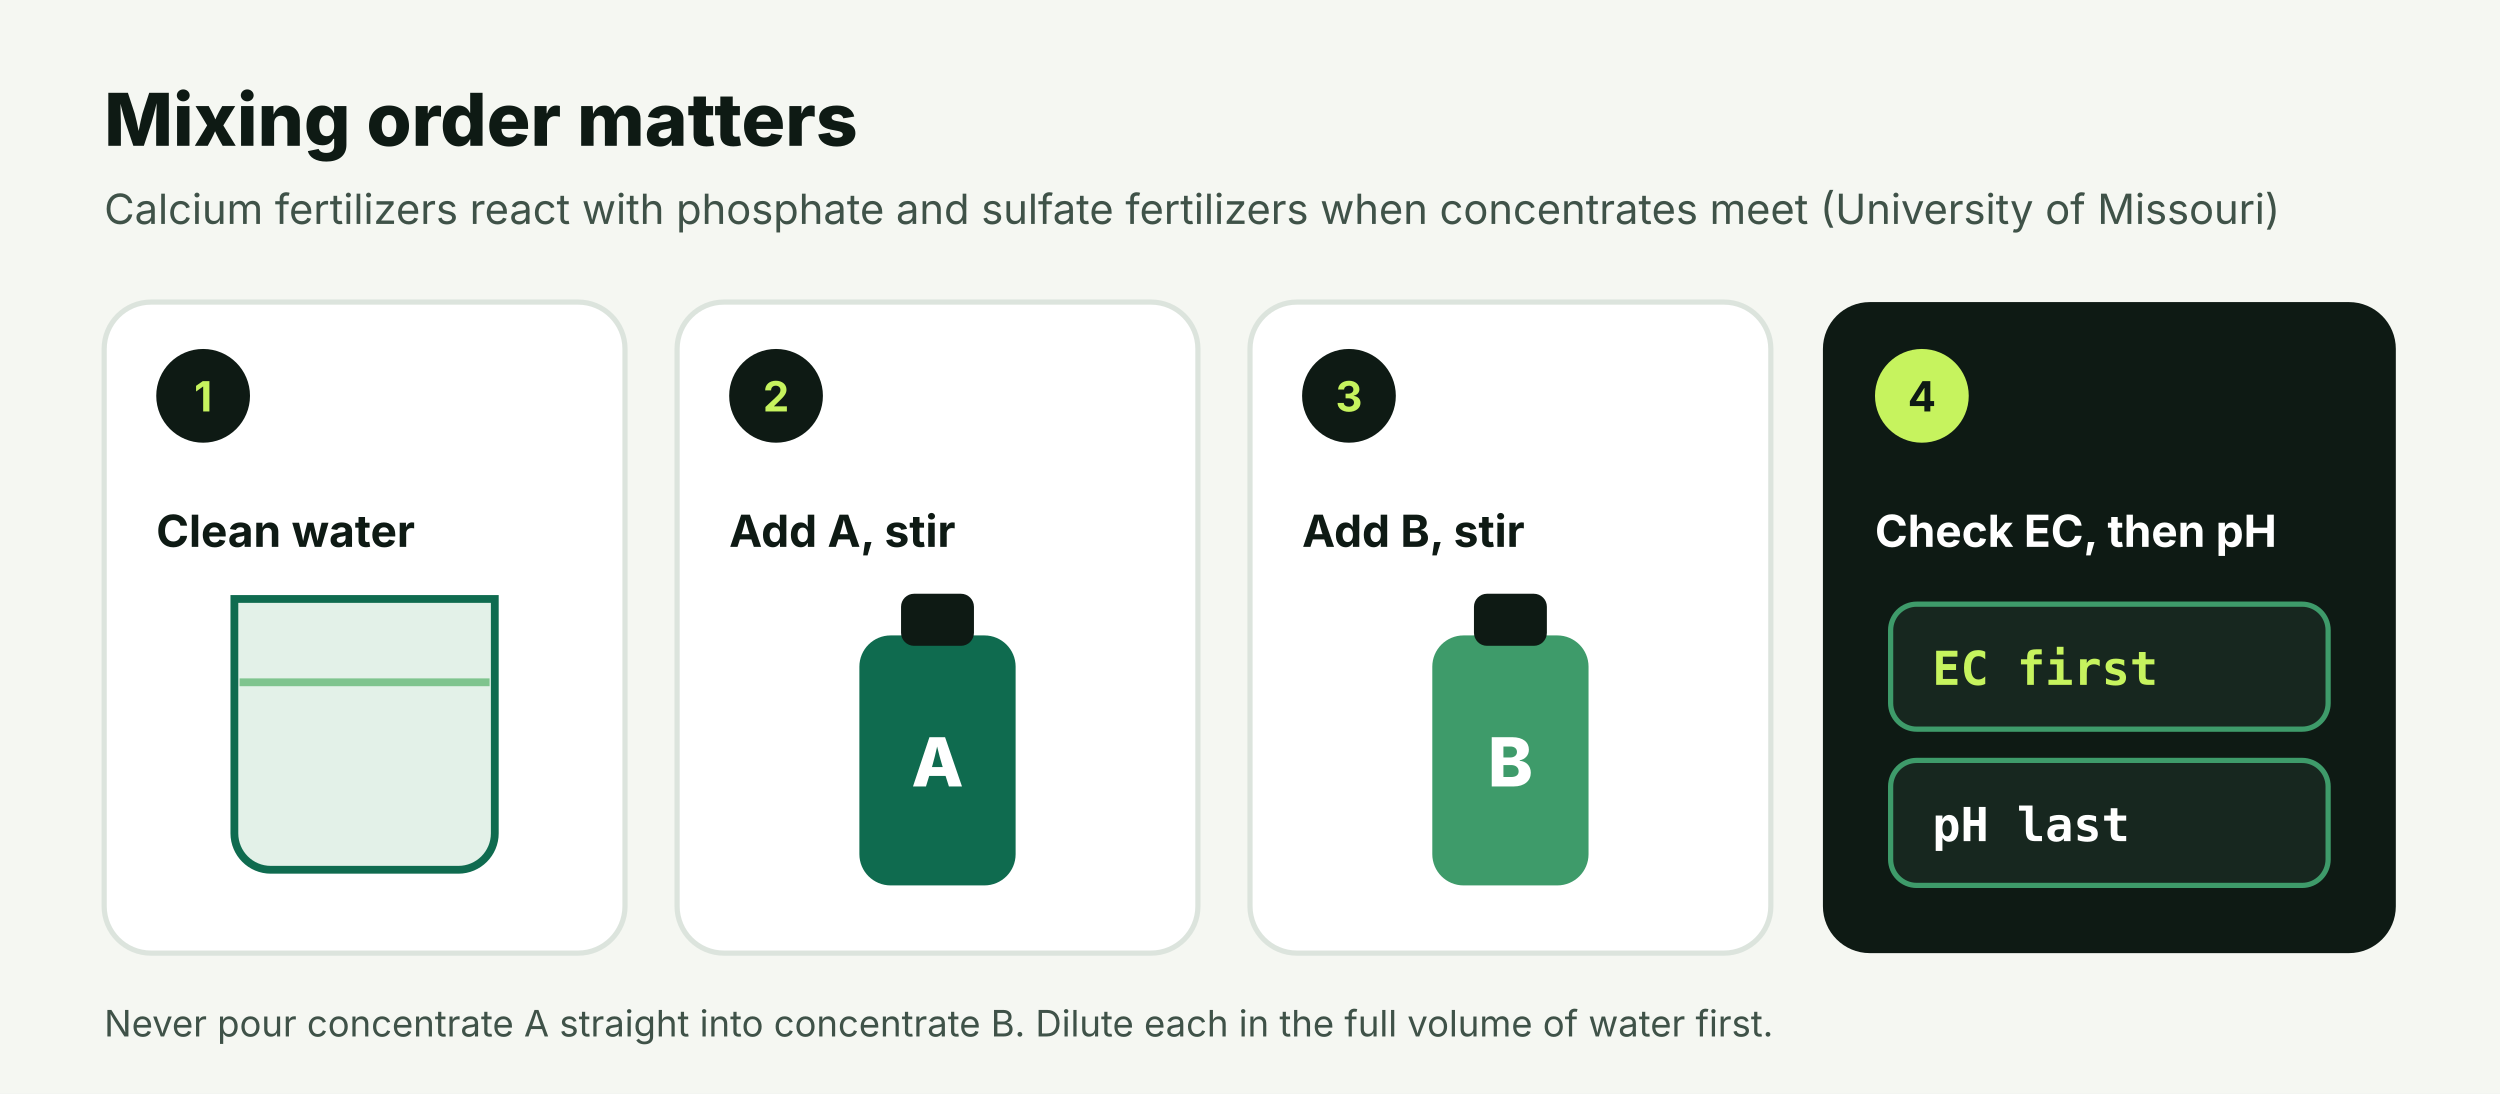
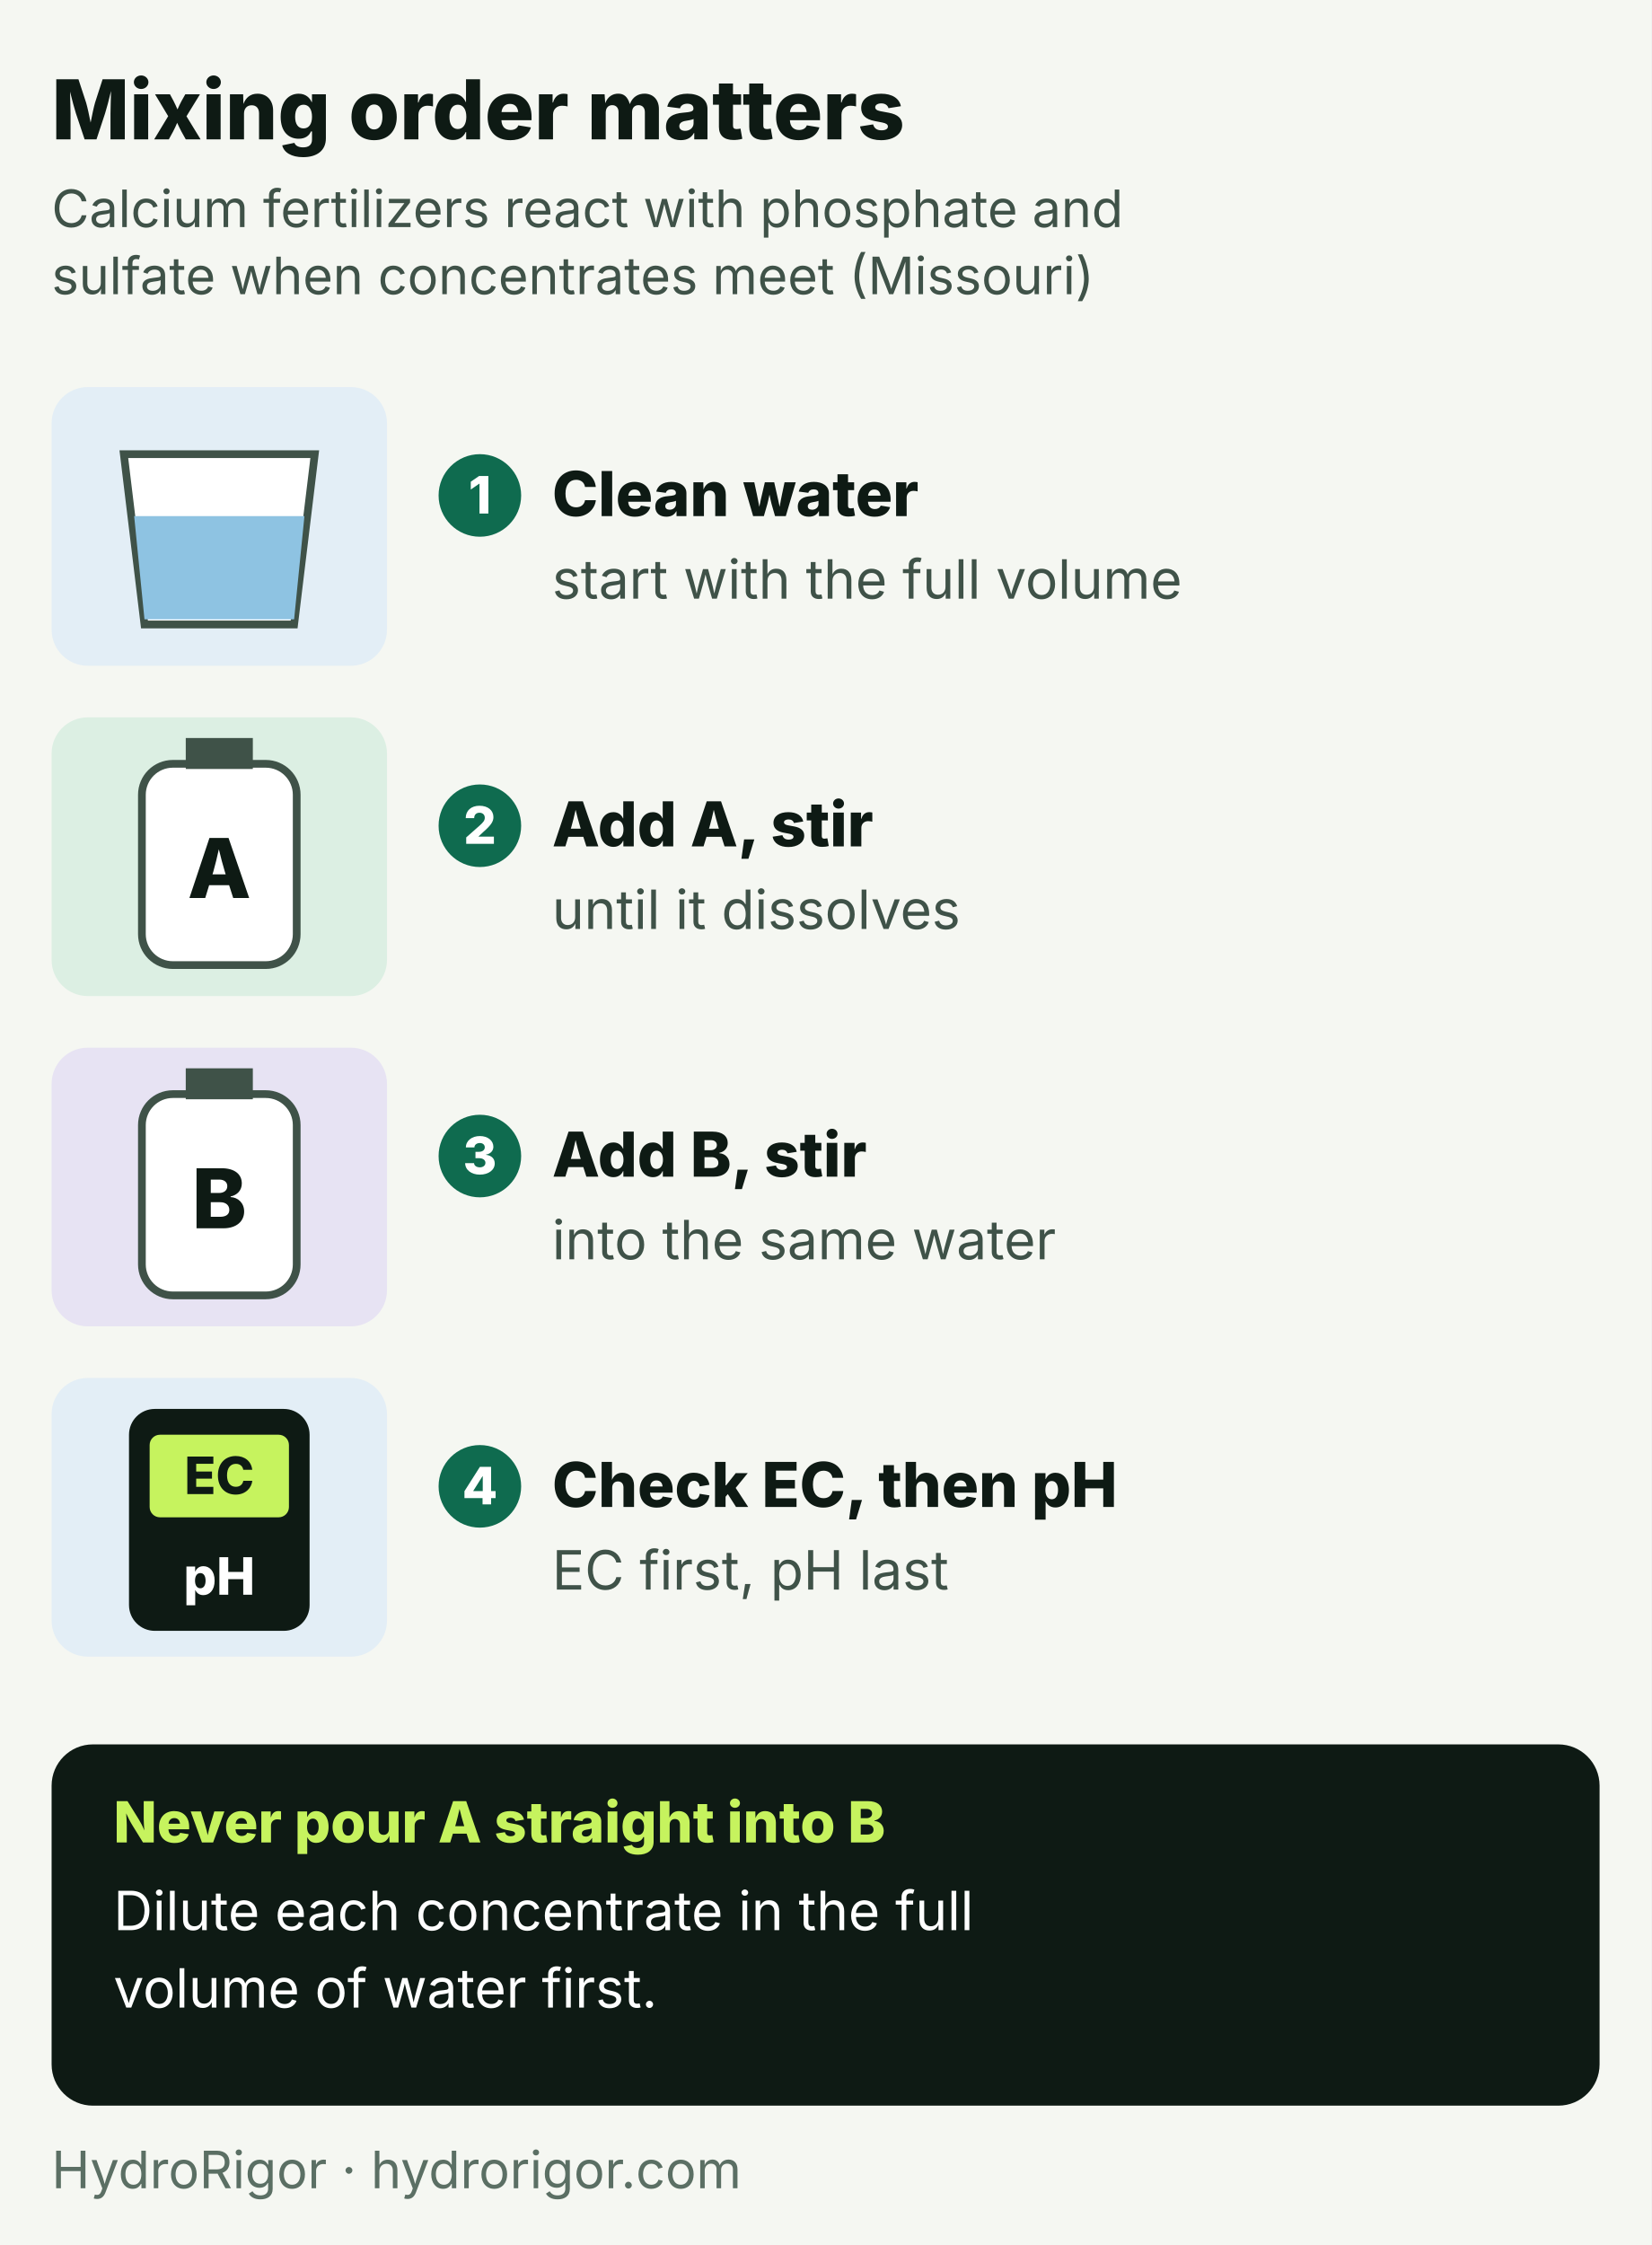
- <svg xmlns="http://www.w3.org/2000/svg" viewBox="0 0 960 420" width="960" height="420" role="img" aria-labelledby="t d">
-   <rect width="960" height="420" fill="#F5F7F2" />
-   <text x="40" y="56" font-family="Plus Jakarta Sans, Inter, Arial, sans-serif" font-size="28" font-weight="800" fill="#0E1A14">Mixing order matters</text>
-   <text x="40" y="86" font-family="Inter, Arial, sans-serif" font-size="16" fill="#3F5248">Calcium fertilizers react with phosphate and sulfate fertilizers when concentrates meet (University of Missouri)</text>
+ <svg xmlns="http://www.w3.org/2000/svg" viewBox="0 0 640 870" width="640" height="870" role="img" aria-labelledby="t d">
+   <rect width="640" height="870" fill="#F5F7F2" />
+   <text x="20" y="54" font-family="Plus Jakarta Sans, Inter, Arial, sans-serif" font-size="32" font-weight="800" fill="#0E1A14">Mixing order matters</text>
  <g font-family="Inter, Arial, sans-serif">
-     <rect x="40" y="116" width="200" height="250" rx="18" fill="#FFFFFF" stroke="#DCE4DD" stroke-width="2" />
-     <circle cx="78" cy="152" r="18" fill="#0E1A14" />
-     <text x="78" y="158" text-anchor="middle" font-size="16" font-weight="700" fill="#C6F35E">1</text>
-     <path d="M90 230h100v90a14 14 0 0 1-14 14H104a14 14 0 0 1-14-14z" fill="#E3F1E8" stroke="#0F6B4F" stroke-width="3" />
-     <path d="M92 262h96" stroke="#7FC48E" stroke-width="3" />
-     <text x="60" y="210" font-size="17" font-weight="700" fill="#0E1A14">Clean water</text>
-     <rect x="260" y="116" width="200" height="250" rx="18" fill="#FFFFFF" stroke="#DCE4DD" stroke-width="2" />
-     <circle cx="298" cy="152" r="18" fill="#0E1A14" />
-     <text x="298" y="158" text-anchor="middle" font-size="16" font-weight="700" fill="#C6F35E">2</text>
-     <rect x="330" y="244" width="60" height="96" rx="12" fill="#0F6B4F" />
-     <rect x="346" y="228" width="28" height="20" rx="5" fill="#0E1A14" />
-     <text x="360" y="302" text-anchor="middle" font-size="26" font-weight="800" fill="#FFFFFF">A</text>
-     <text x="280" y="210" font-size="17" font-weight="700" fill="#0E1A14">Add A, stir</text>
-     <rect x="480" y="116" width="200" height="250" rx="18" fill="#FFFFFF" stroke="#DCE4DD" stroke-width="2" />
-     <circle cx="518" cy="152" r="18" fill="#0E1A14" />
-     <text x="518" y="158" text-anchor="middle" font-size="16" font-weight="700" fill="#C6F35E">3</text>
-     <rect x="550" y="244" width="60" height="96" rx="12" fill="#3E9B6A" />
-     <rect x="566" y="228" width="28" height="20" rx="5" fill="#0E1A14" />
-     <text x="580" y="302" text-anchor="middle" font-size="26" font-weight="800" fill="#FFFFFF">B</text>
-     <text x="500" y="210" font-size="17" font-weight="700" fill="#0E1A14">Add B, stir</text>
-     <rect x="700" y="116" width="220" height="250" rx="18" fill="#0E1A14" />
-     <circle cx="738" cy="152" r="18" fill="#C6F35E" />
-     <text x="738" y="158" text-anchor="middle" font-size="16" font-weight="700" fill="#0E1A14">4</text>
-     <text x="720" y="210" font-size="17" font-weight="700" fill="#FFFFFF">Check EC, then pH</text>
-     <rect x="726" y="232" width="168" height="48" rx="10" fill="#17271F" stroke="#3E9B6A" stroke-width="2" />
-     <text x="742" y="263" font-family="JetBrains Mono, Consolas, monospace" font-size="18" font-weight="700" fill="#C6F35E">EC first</text>
-     <rect x="726" y="292" width="168" height="48" rx="10" fill="#17271F" stroke="#3E9B6A" stroke-width="2" />
-     <text x="742" y="323" font-family="JetBrains Mono, Consolas, monospace" font-size="18" font-weight="700" fill="#FFFFFF">pH last</text>
+     <text x="20" y="88" font-size="20" fill="#3F5248">Calcium fertilizers react with phosphate and</text>
+     <text x="20" y="114" font-size="20" fill="#3F5248">sulfate when concentrates meet (Missouri)</text>
+     <rect x="20" y="150" width="130" height="108" rx="14" fill="#E3EEF6" />
+     <path d="M48 176 L122 176 L114 242 L56 242 Z" fill="#FFFFFF" stroke="#3F5248" stroke-width="3" />
+     <path d="M52 200 L118 200 L114 240 L56 240 Z" fill="#8EC3E2" />
+     <circle cx="186" cy="192" r="16" fill="#0F6B4F" />
+     <text x="186" y="199" font-size="20" font-weight="800" fill="#FFFFFF" text-anchor="middle">1</text>
+     <text x="214" y="200" font-size="24" font-weight="800" fill="#0E1A14">Clean water</text>
+     <text x="214" y="232" font-size="21" fill="#3F5248">start with the full volume</text>
+     <rect x="20" y="278" width="130" height="108" rx="14" fill="#DCEFE3" />
+     <rect x="55" y="296" width="60" height="78" rx="12" fill="#FFFFFF" stroke="#3F5248" stroke-width="3" />
+     <rect x="72" y="286" width="26" height="12" fill="#3F5248" />
+     <text x="85" y="348" font-size="32" font-weight="800" fill="#0E1A14" text-anchor="middle">A</text>
+     <circle cx="186" cy="320" r="16" fill="#0F6B4F" />
+     <text x="186" y="327" font-size="20" font-weight="800" fill="#FFFFFF" text-anchor="middle">2</text>
+     <text x="214" y="328" font-size="24" font-weight="800" fill="#0E1A14">Add A, stir</text>
+     <text x="214" y="360" font-size="21" fill="#3F5248">until it dissolves</text>
+     <rect x="20" y="406" width="130" height="108" rx="14" fill="#E7E3F3" />
+     <rect x="55" y="424" width="60" height="78" rx="12" fill="#FFFFFF" stroke="#3F5248" stroke-width="3" />
+     <rect x="72" y="414" width="26" height="12" fill="#3F5248" />
+     <text x="85" y="476" font-size="32" font-weight="800" fill="#0E1A14" text-anchor="middle">B</text>
+     <circle cx="186" cy="448" r="16" fill="#0F6B4F" />
+     <text x="186" y="455" font-size="20" font-weight="800" fill="#FFFFFF" text-anchor="middle">3</text>
+     <text x="214" y="456" font-size="24" font-weight="800" fill="#0E1A14">Add B, stir</text>
+     <text x="214" y="488" font-size="21" fill="#3F5248">into the same water</text>
+     <rect x="20" y="534" width="130" height="108" rx="14" fill="#E3EEF6" />
+     <rect x="50" y="546" width="70" height="86" rx="10" fill="#0E1A14" />
+     <rect x="58" y="556" width="54" height="32" rx="4" fill="#C6F35E" />
+     <text x="85" y="579" font-size="20" font-weight="800" fill="#0E1A14" text-anchor="middle">EC</text>
+     <text x="85" y="618" font-size="20" font-weight="800" fill="#FFFFFF" text-anchor="middle">pH</text>
+     <circle cx="186" cy="576" r="16" fill="#0F6B4F" />
+     <text x="186" y="583" font-size="20" font-weight="800" fill="#FFFFFF" text-anchor="middle">4</text>
+     <text x="214" y="584" font-size="24" font-weight="800" fill="#0E1A14">Check EC, then pH</text>
+     <text x="214" y="616" font-size="21" fill="#3F5248">EC first, pH last</text>
+     <rect x="20" y="676" width="600" height="140" rx="16" fill="#0E1A14" />
+     <text x="44" y="714" font-size="22" font-weight="800" fill="#C6F35E">Never pour A straight into B</text>
+     <text x="44" y="748" font-size="21" fill="#FFFFFF">Dilute each concentrate in the full</text>
+     <text x="44" y="778" font-size="21" fill="#FFFFFF">volume of water first.</text>
+     <text x="20" y="848" font-size="20" fill="#5B6F64">HydroRigor · hydrorigor.com</text>
  </g>
-   <text x="40" y="398" font-family="Inter, Arial, sans-serif" font-size="14" fill="#3F5248">Never pour concentrate A straight into concentrate B. Dilute each in the full volume of water first.</text>
</svg>
